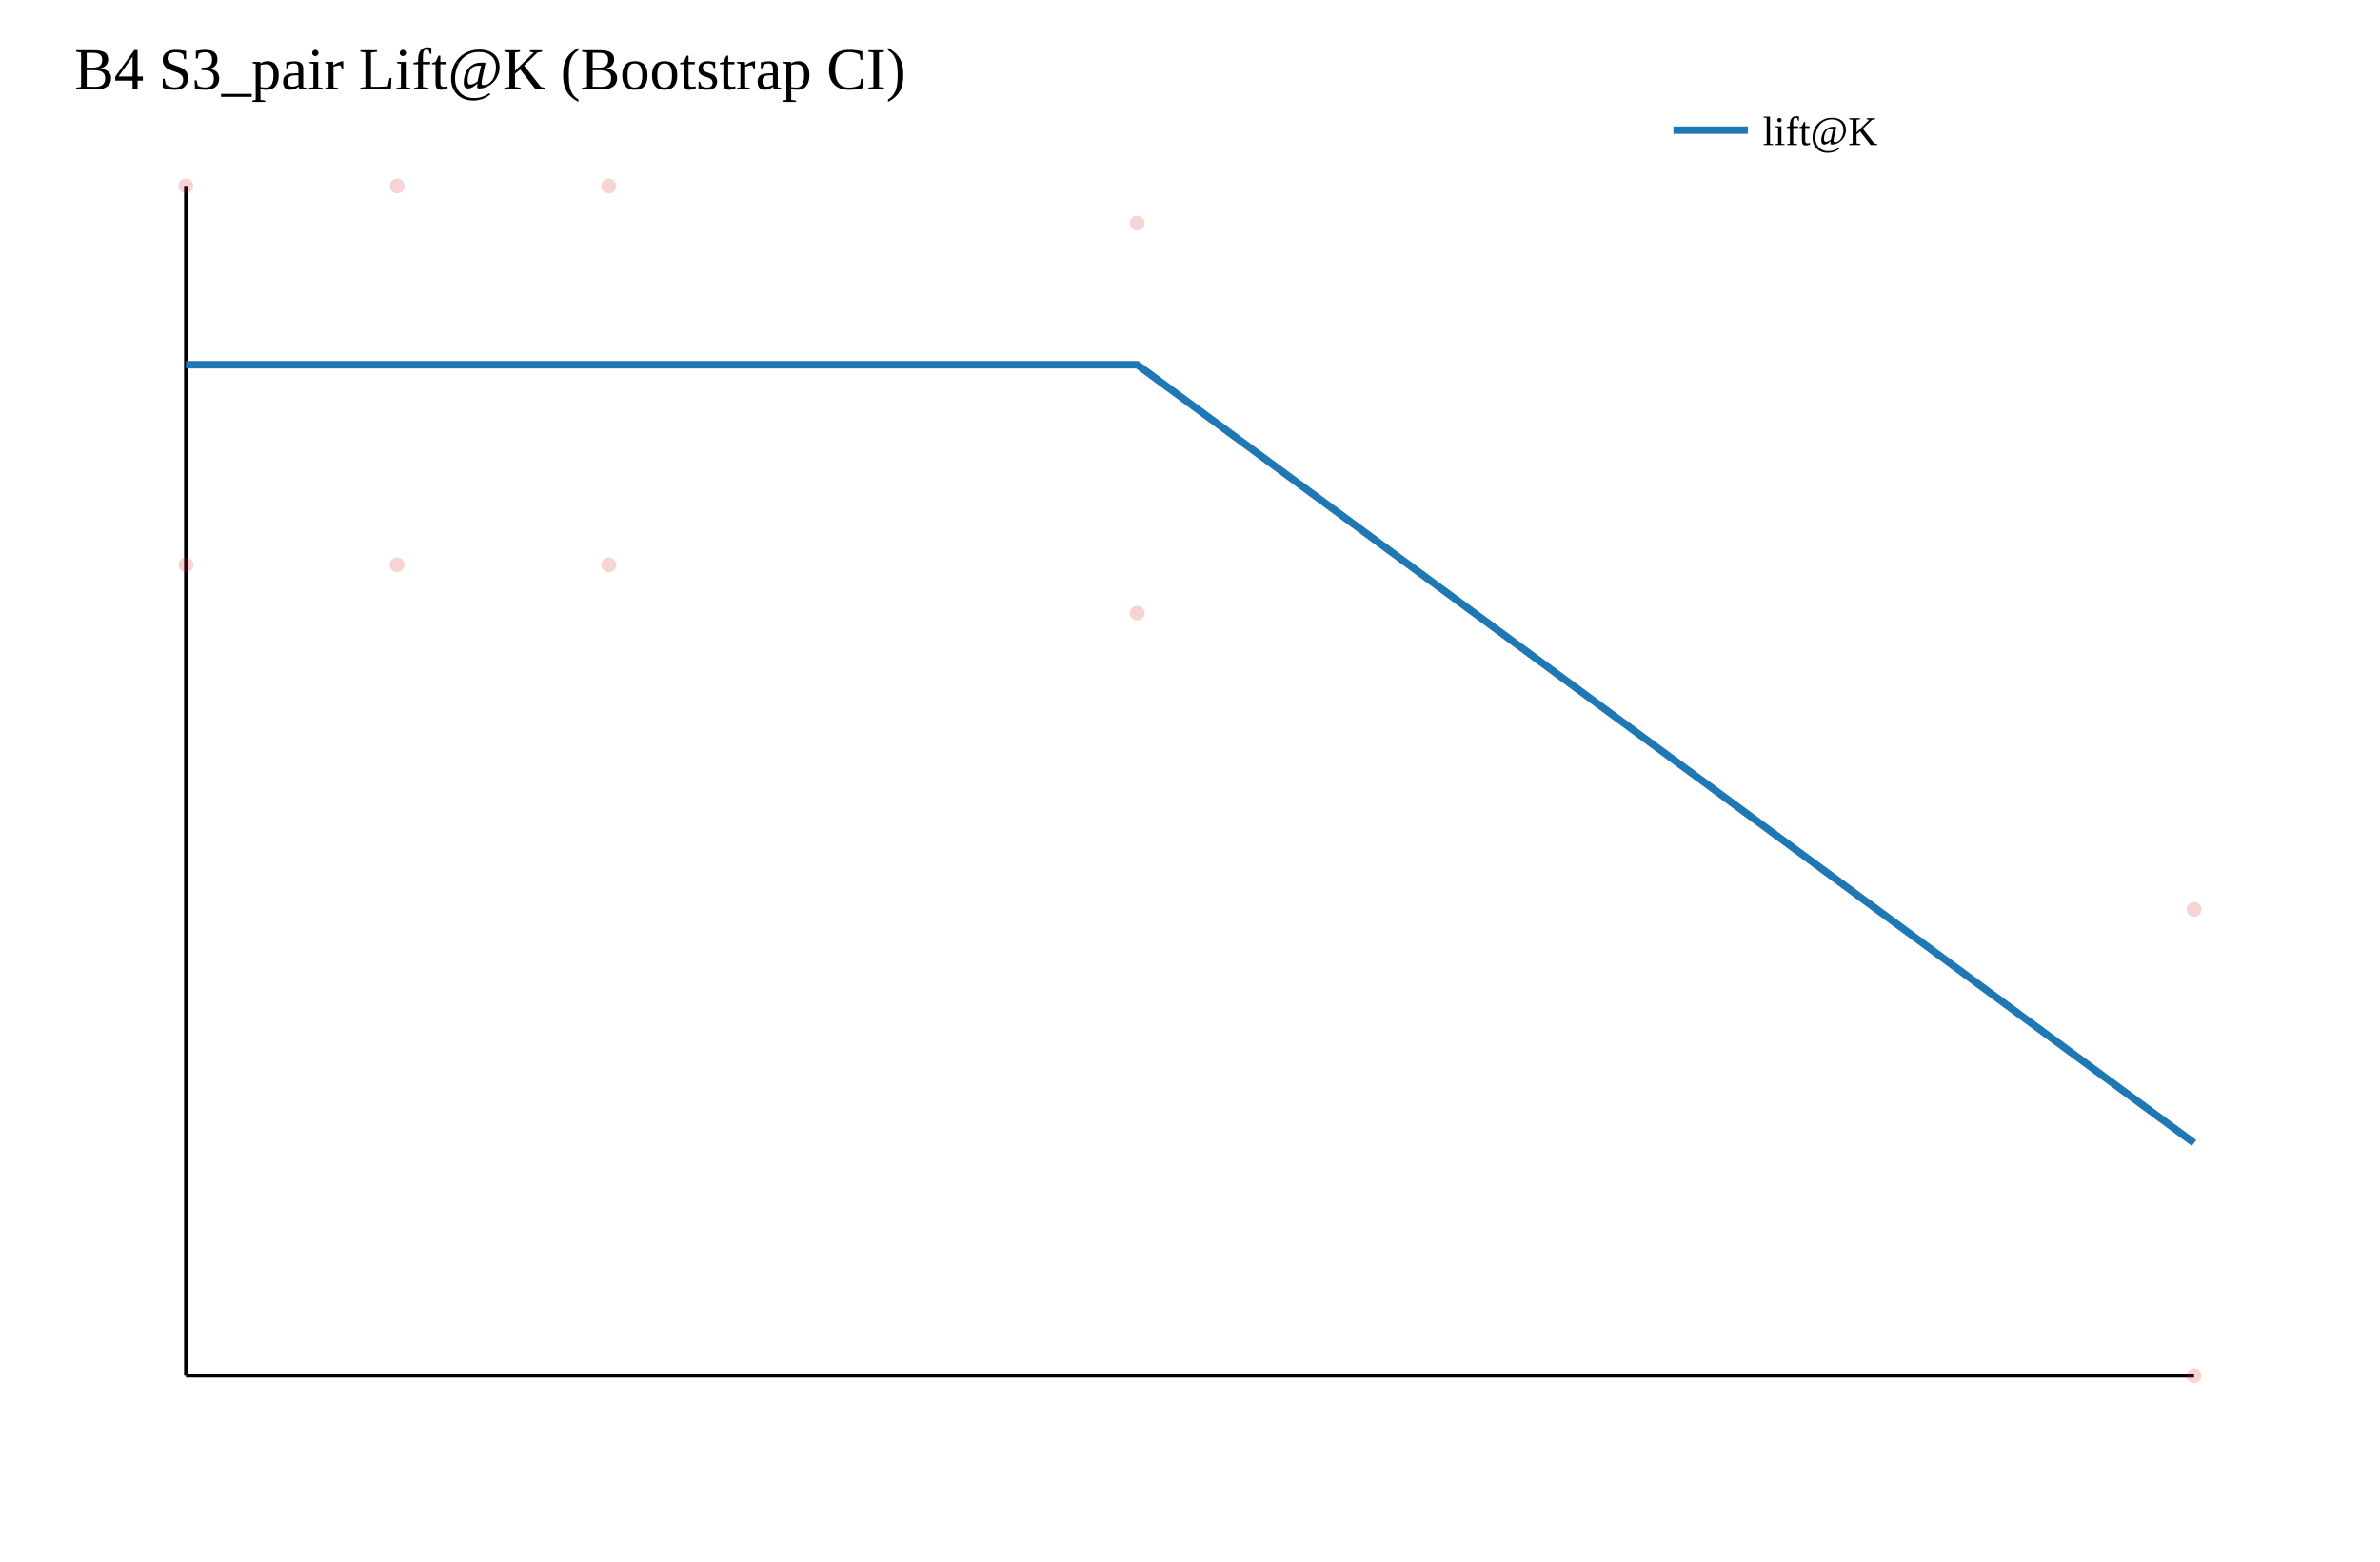
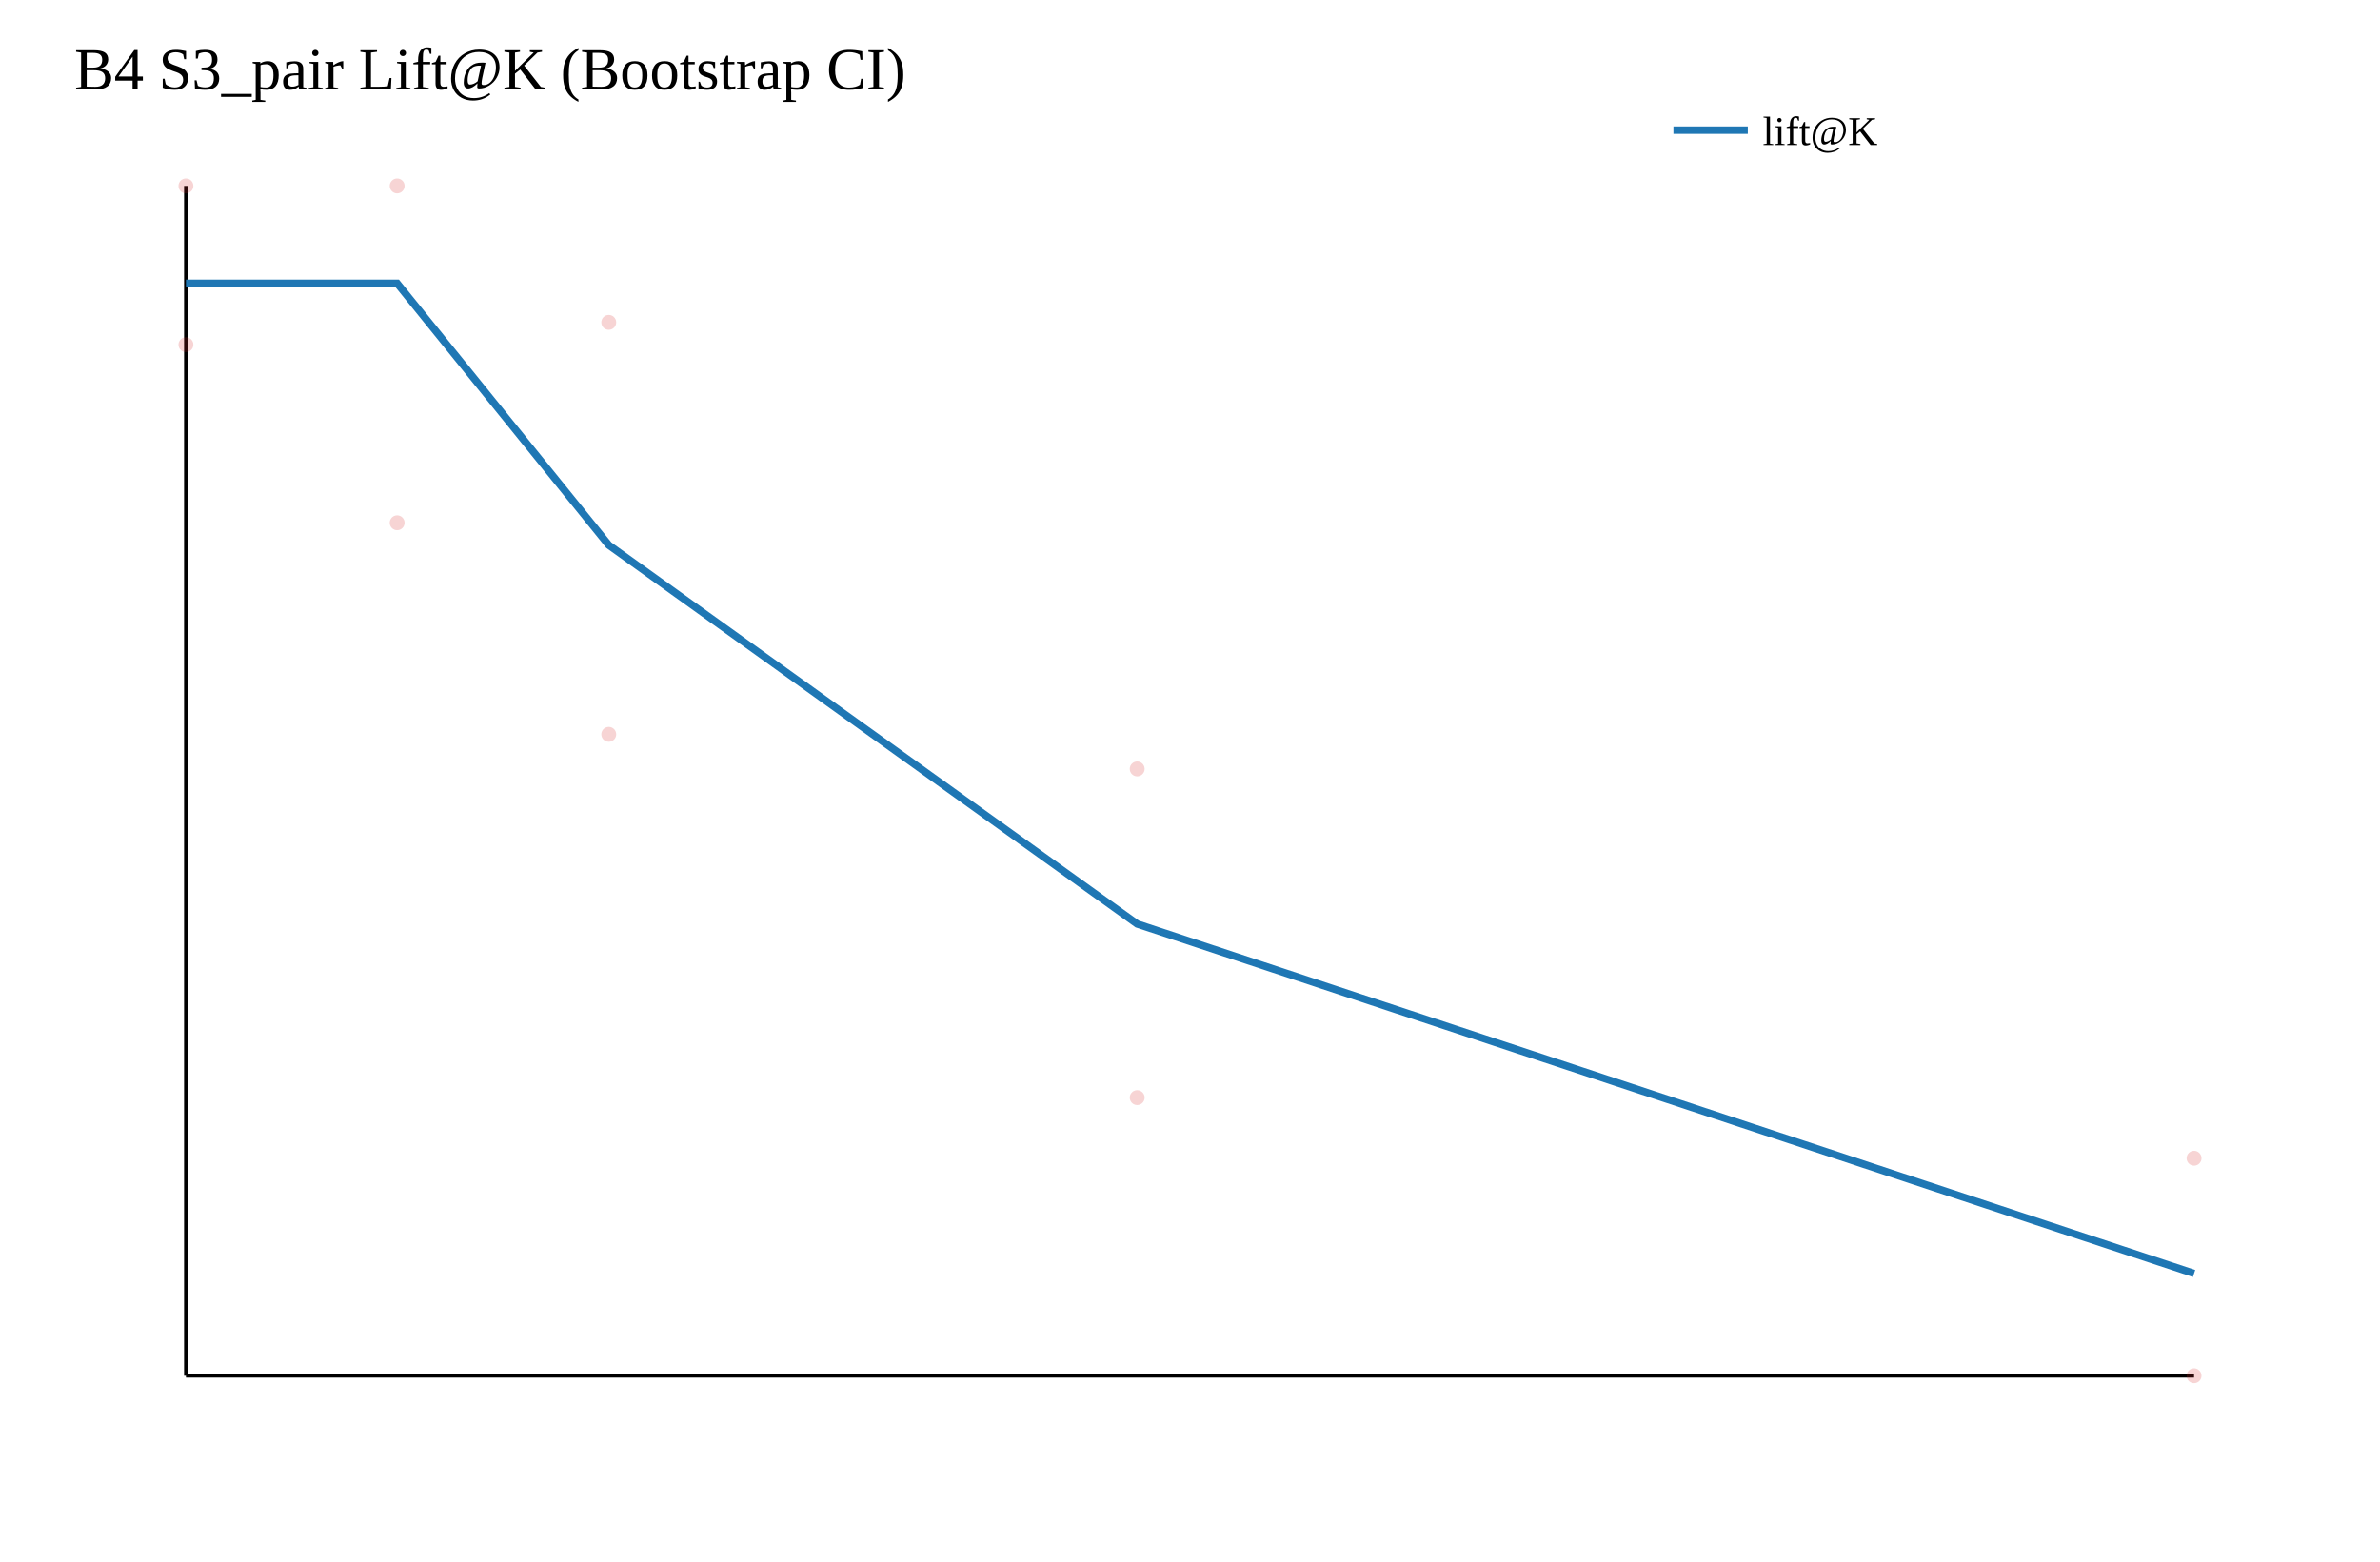
<svg xmlns="http://www.w3.org/2000/svg" width="640" height="420">
  <text x="20" y="24" font-size="16">B4 S3_pair Lift@K (Bootstrap CI)</text>
  <line x1="50" y1="370" x2="590" y2="370" stroke="black" />
  <line x1="50" y1="370" x2="50" y2="50" stroke="black" />
-   <circle cx="50.0" cy="151.9" r="2" fill="#d62728" opacity="0.2" />
-   <circle cx="106.8" cy="151.9" r="2" fill="#d62728" opacity="0.2" />
-   <circle cx="163.7" cy="151.9" r="2" fill="#d62728" opacity="0.2" />
-   <circle cx="305.8" cy="164.9" r="2" fill="#d62728" opacity="0.2" />
+   <circle cx="50.0" cy="92.7" r="2" fill="#d62728" opacity="0.2" />
+   <circle cx="106.8" cy="140.6" r="2" fill="#d62728" opacity="0.2" />
+   <circle cx="163.7" cy="197.5" r="2" fill="#d62728" opacity="0.2" />
+   <circle cx="305.8" cy="295.2" r="2" fill="#d62728" opacity="0.2" />
  <circle cx="590.0" cy="370.0" r="2" fill="#d62728" opacity="0.2" />
  <circle cx="50.0" cy="50.0" r="2" fill="#d62728" opacity="0.2" />
  <circle cx="106.8" cy="50.0" r="2" fill="#d62728" opacity="0.2" />
-   <circle cx="163.7" cy="50.0" r="2" fill="#d62728" opacity="0.2" />
-   <circle cx="305.8" cy="60.0" r="2" fill="#d62728" opacity="0.2" />
-   <circle cx="590.0" cy="244.6" r="2" fill="#d62728" opacity="0.2" />
-   <polyline fill="none" stroke="#1f77b4" stroke-width="2" points="50.0,98.1 106.8,98.1 163.7,98.1 305.8,98.1 590.0,307.4" />
+   <circle cx="163.7" cy="86.7" r="2" fill="#d62728" opacity="0.2" />
+   <circle cx="305.8" cy="206.8" r="2" fill="#d62728" opacity="0.2" />
+   <circle cx="590.0" cy="311.5" r="2" fill="#d62728" opacity="0.2" />
+   <polyline fill="none" stroke="#1f77b4" stroke-width="2" points="50.0,76.2 106.8,76.2 163.7,146.6 305.8,248.5 590.0,342.5" />
  <line x1="450" y1="35" x2="470" y2="35" stroke="#1f77b4" stroke-width="2" />
  <text x="474" y="39" font-size="11">lift@K</text>
</svg>
